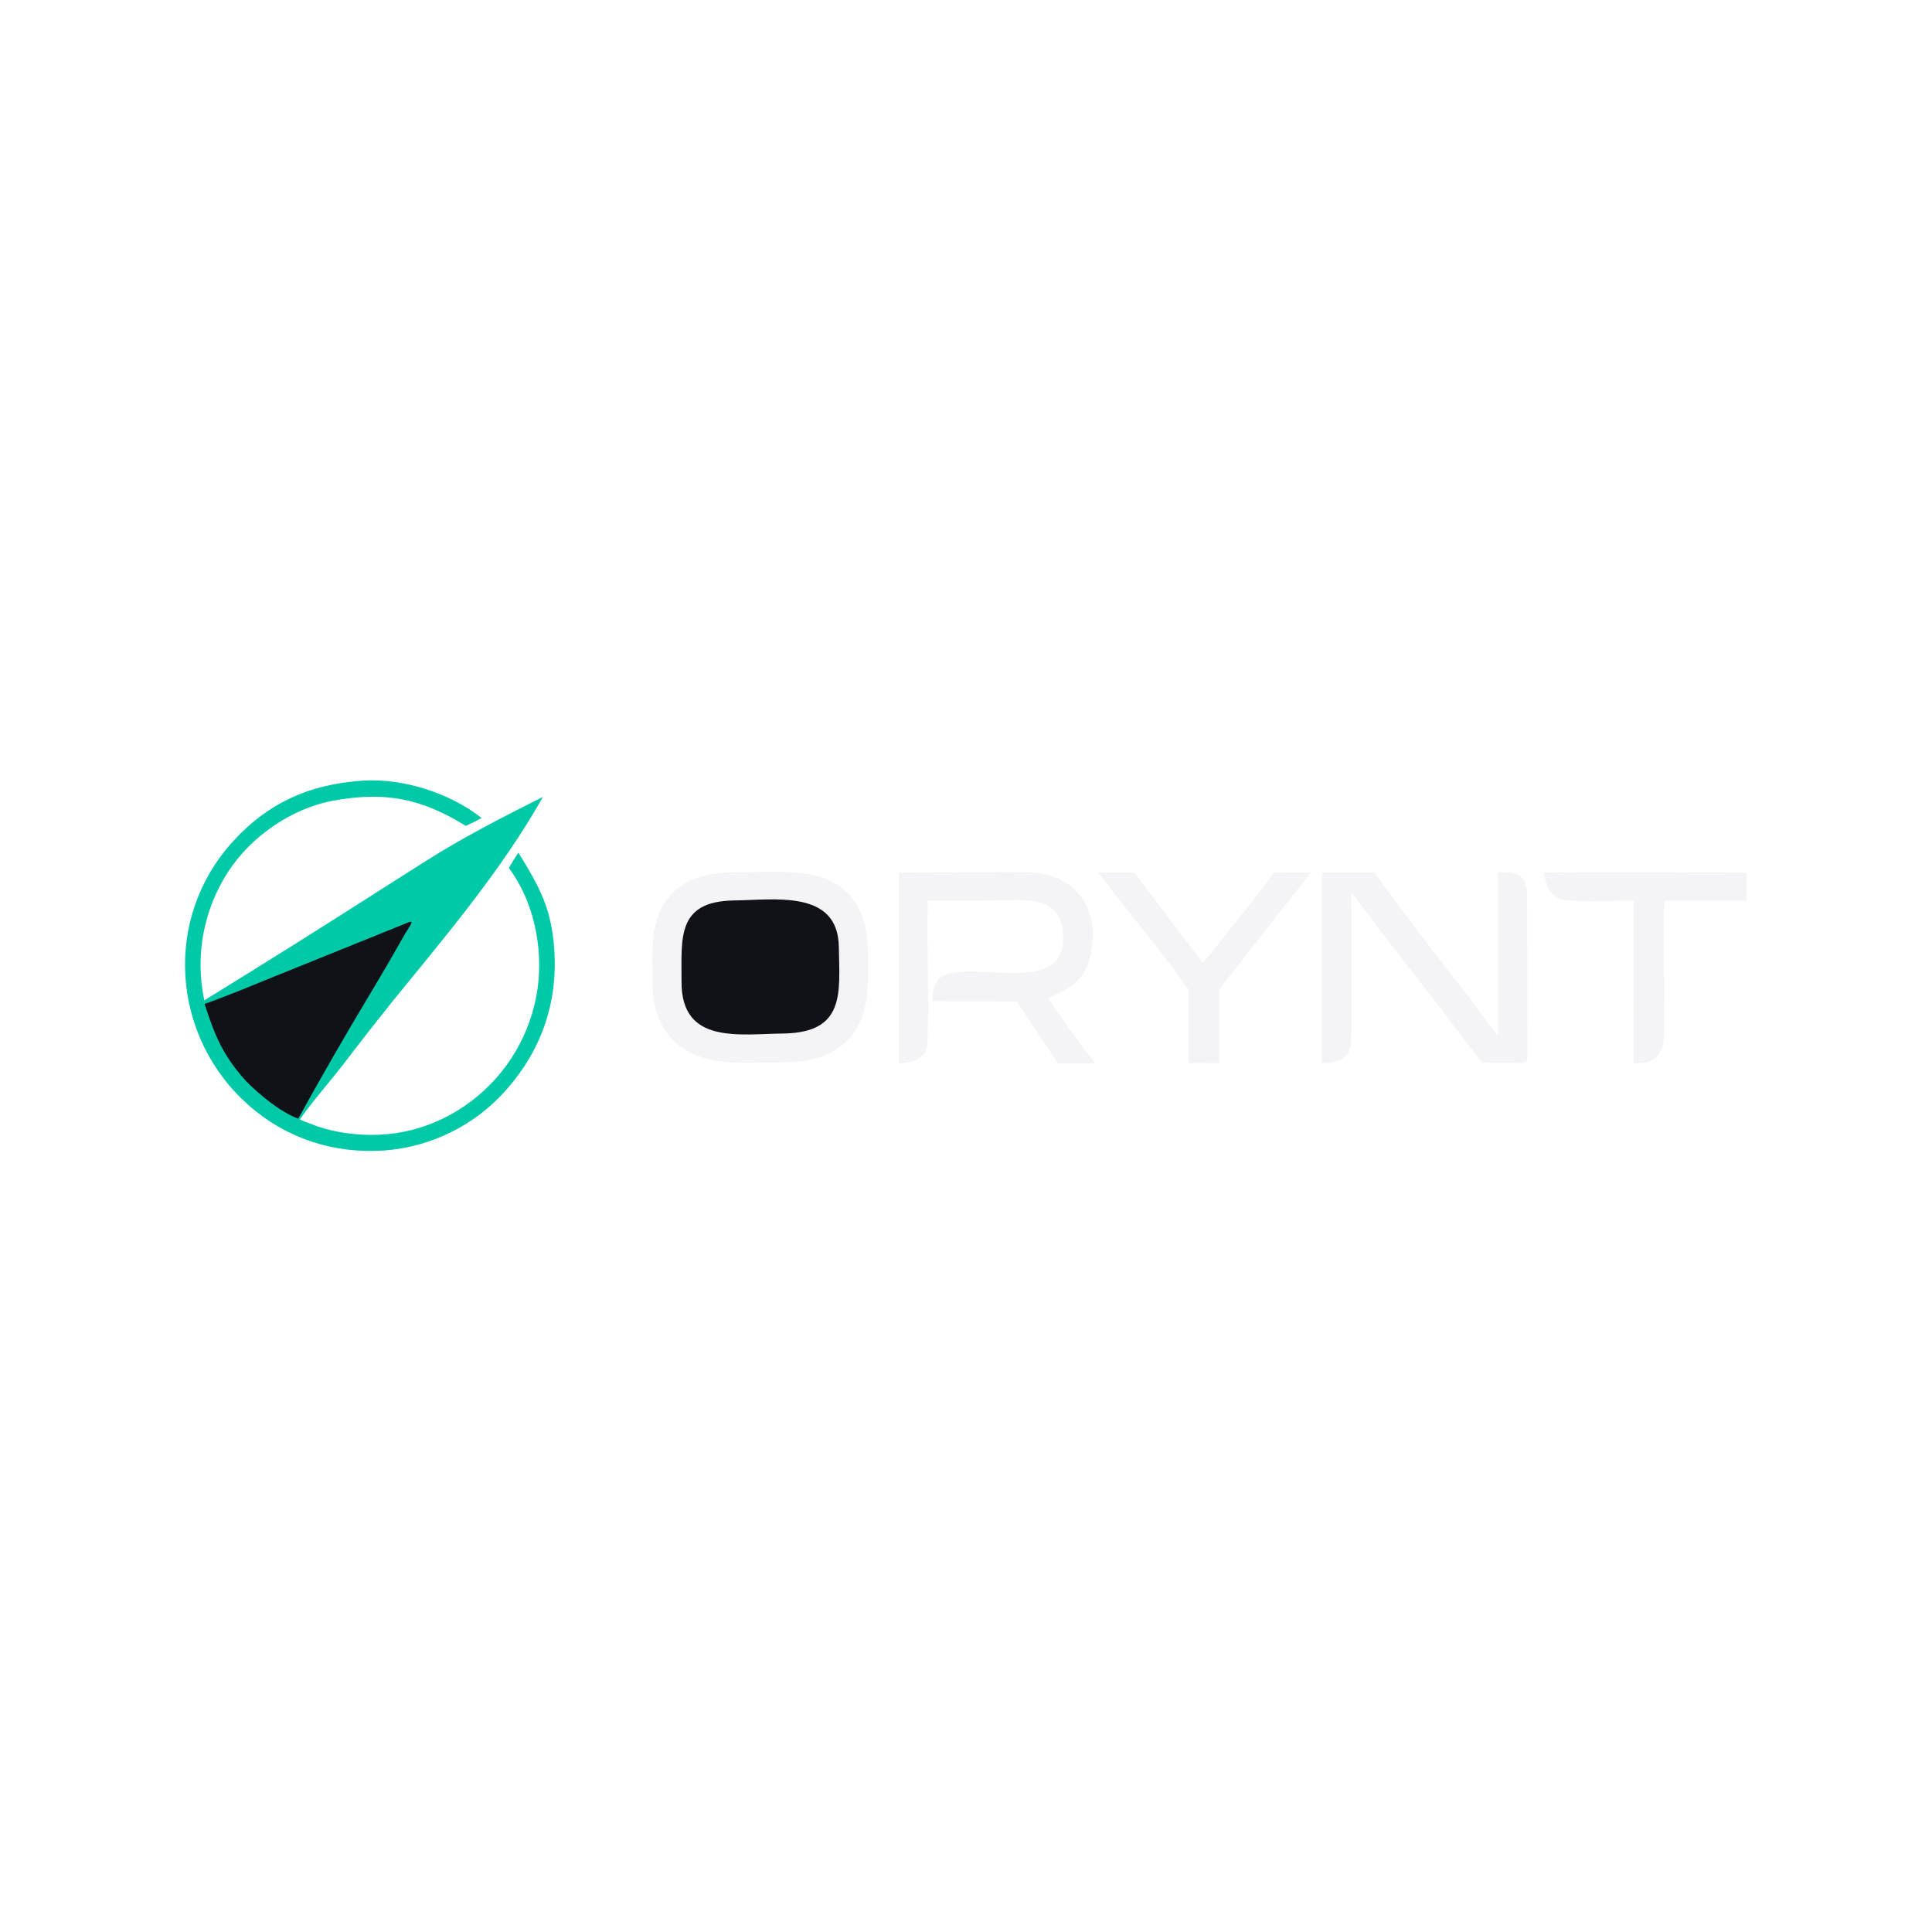
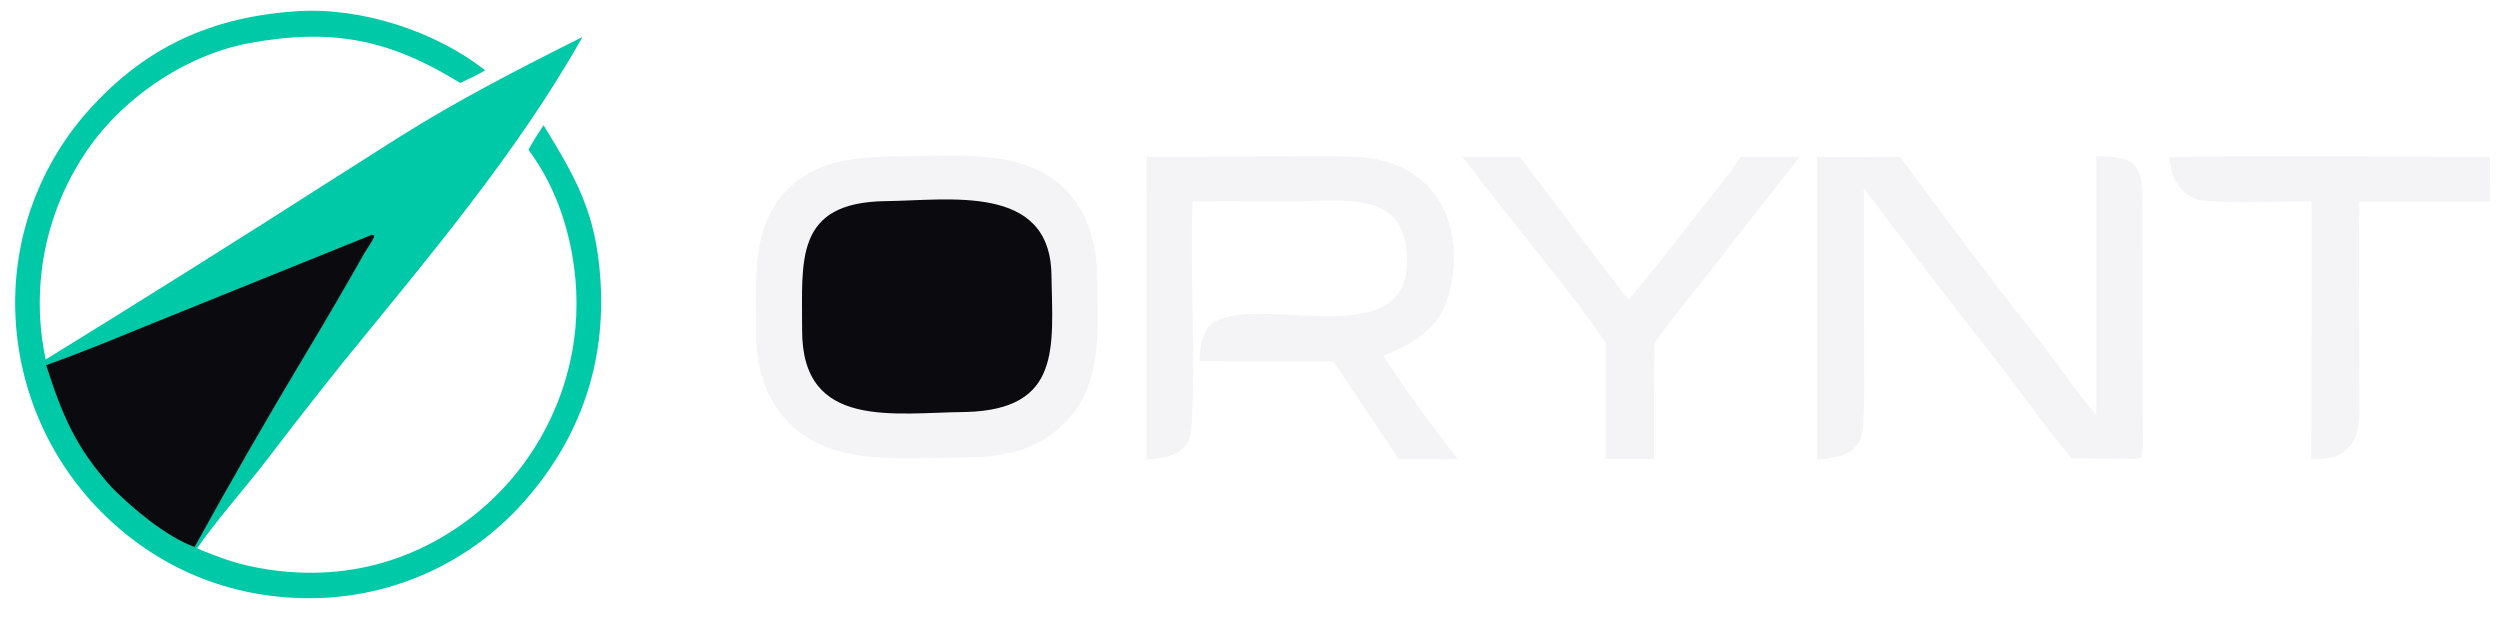
- <svg xmlns="http://www.w3.org/2000/svg" width="1024" height="1024" viewBox="0 0 1024 1024">
+ <svg xmlns="http://www.w3.org/2000/svg" viewBox="93 410 836 208">
  <path fill="#00C9A7" d="M192.797 413.719C213.989 412.486 238.634 420.426 255.241 433.528C252.524 435.137 249.752 436.394 246.902 437.747C223.477 423.259 204.27 419.304 176.532 424.391C154.792 428.379 133.142 443.245 121.065 461.856C107.856 482.025 103.254 506.637 108.283 530.216C140.642 510.301 172.822 490.097 204.82 469.608C212.094 465.038 219.312 460.371 226.58 455.791C246.065 443.515 267.121 432.694 287.752 422.388C266.039 461.057 235.861 496.555 208 530.809C199.046 541.985 190.229 553.27 181.553 564.663C174.971 573.136 164.639 584.945 158.923 593.369C162.089 594.744 165.156 595.856 168.392 597.046C173.208 598.658 178.162 599.823 183.191 600.526C207.327 604.032 230.108 598.366 249.611 583.764C268.878 569.268 281.59 547.706 284.946 523.829C287.96 502.334 282.866 477.582 269.714 460.086C271.344 457.08 272.881 454.748 274.768 451.888C285.805 469.877 292.287 481.221 293.779 503.368C295.66 531.283 287.114 556.14 268.784 577.137C252.198 596.214 228.735 607.952 203.522 609.786C176.88 611.587 151.832 603.461 131.77 585.781C111.829 568.244 99.751 543.445 98.238 516.934C96.729 491.48 105.352 466.463 122.224 447.346C141.574 425.535 164.075 415.512 192.797 413.719Z" />
-   <path fill="#111118" d="M217.354 488.511L218.197 488.798C217.705 490.58 215.695 493.165 214.611 495.075C208.257 506.324 201.747 517.484 195.084 528.551C182.349 549.78 170.008 571.243 158.067 592.928C148.43 589.339 137.582 580.229 130.418 573.041C118.231 559.525 113.894 549.008 108.429 532.107C121.87 527.336 133.21 522.493 146.347 517.187L217.354 488.511Z" />
+   <path fill="#0A0A0F" d="M217.354 488.511L218.197 488.798C217.705 490.58 215.695 493.165 214.611 495.075C208.257 506.324 201.747 517.484 195.084 528.551C182.349 549.78 170.008 571.243 158.067 592.928C148.43 589.339 137.582 580.229 130.418 573.041C118.231 559.525 113.894 549.008 108.429 532.107C121.87 527.336 133.21 522.493 146.347 517.187L217.354 488.511Z" />
  <path fill="#F4F4F6" d="M395.807 462.245C413.366 462.11 435.558 459.921 448.822 472.93C457.372 481.316 459.961 492.752 459.972 504.306C459.988 520.999 461.823 538.59 448.955 551.514C438.33 562.186 425.317 563.042 411.374 563.065C393.113 563.132 371.879 565.517 357.601 552.173C349.287 544.403 345.713 532.624 345.851 521.515C346.057 504.925 343.52 486.283 356.352 473.362C367.061 462.58 381.968 462.406 395.807 462.245Z" />
-   <path fill="#111118" d="M389.086 477.255C410.208 477.065 444.085 471.233 444.6 501.771C445.01 526.09 448.059 546.865 416.094 547.771C392.096 547.941 361.113 553.952 361.228 520.363C361.307 497.334 358.411 477.702 389.086 477.255Z" />
+   <path fill="#0A0A0F" d="M389.086 477.255C410.208 477.065 444.085 471.233 444.6 501.771C445.01 526.09 448.059 546.865 416.094 547.771C392.096 547.941 361.113 553.952 361.228 520.363C361.307 497.334 358.411 477.702 389.086 477.255Z" />
  <path fill="#F4F4F6" d="M476.46 462.502L524.279 462.272C530.963 462.27 543.88 461.998 550.088 462.732C553.499 463.147 556.84 464.008 560.026 465.293C578.539 472.792 582.863 493.791 576.363 511.686C573.076 520.734 564.158 525.516 555.611 528.924C562.157 539.323 573.005 553.969 580.552 563.63C574.026 563.521 567.325 563.581 560.784 563.565C553.391 552.556 546.201 542.008 538.942 530.841C524.012 530.613 509.031 530.845 494.08 530.667C494.483 525.501 494.417 524.083 496.908 519.411C509.327 506.093 563.378 530.206 563.506 497.503C563.599 473.761 543.853 477.193 527.324 477.235L491.774 477.335C490.868 502.158 492.982 528.742 491.39 553.612C490.875 561.654 483.311 563.407 476.391 563.581L476.46 462.502Z" />
  <path fill="#F4F4F6" d="M793.982 462.204C804.819 462.412 809.365 463.313 809.416 475.43C809.52 500.144 809.456 524.861 809.546 549.576C809.556 552.354 809.83 560.62 809.179 562.93C807.488 563.715 805.304 563.429 803.375 563.378L785.909 563.274C779.758 556.473 767.823 539.911 761.84 532.178C746.427 512.598 731.227 492.851 716.243 472.941L716.352 526.278C716.351 535.146 716.653 544.273 715.932 553.096C715.198 562.07 707.804 563.123 700.632 563.584L700.675 462.524L728.403 462.471C744.087 483.975 760.178 505.179 776.664 526.073C780.486 531.012 790.216 544.887 793.994 548.642L793.982 462.204Z" />
  <path fill="#F4F4F6" d="M818.454 462.506C853.704 462.001 890.352 462.448 925.665 462.453L925.616 477.427L881.926 477.434C881.742 491.574 881.906 506.079 881.901 520.25C881.858 528.954 882.022 537.666 881.974 546.372C881.947 551.213 881.804 556.242 878.112 559.888C874.459 563.497 870.669 563.482 865.927 563.538L866.012 477.425C854.139 477.197 841.807 478.201 830.068 477.084C822.094 476.325 818.952 469.507 818.454 462.506Z" />
  <path fill="#F4F4F6" d="M581.968 462.335C588.194 462.562 595.006 462.462 601.284 462.481C602.612 464.366 604.047 466.183 605.452 468.012C616.222 482.028 626.636 496.349 637.56 510.245C644.433 502.176 650.654 494.223 657.165 485.869C663.277 478.027 669.549 470.704 675.132 462.447L694.724 462.47C686.999 472.662 678.749 482.785 670.89 492.943C663.217 503.022 653.245 514.723 646.24 524.726C646.106 537.647 646.058 550.569 646.096 563.491L629.972 563.479L629.949 524.54C615.996 504.433 596.988 482.293 581.968 462.335Z" />
</svg>
